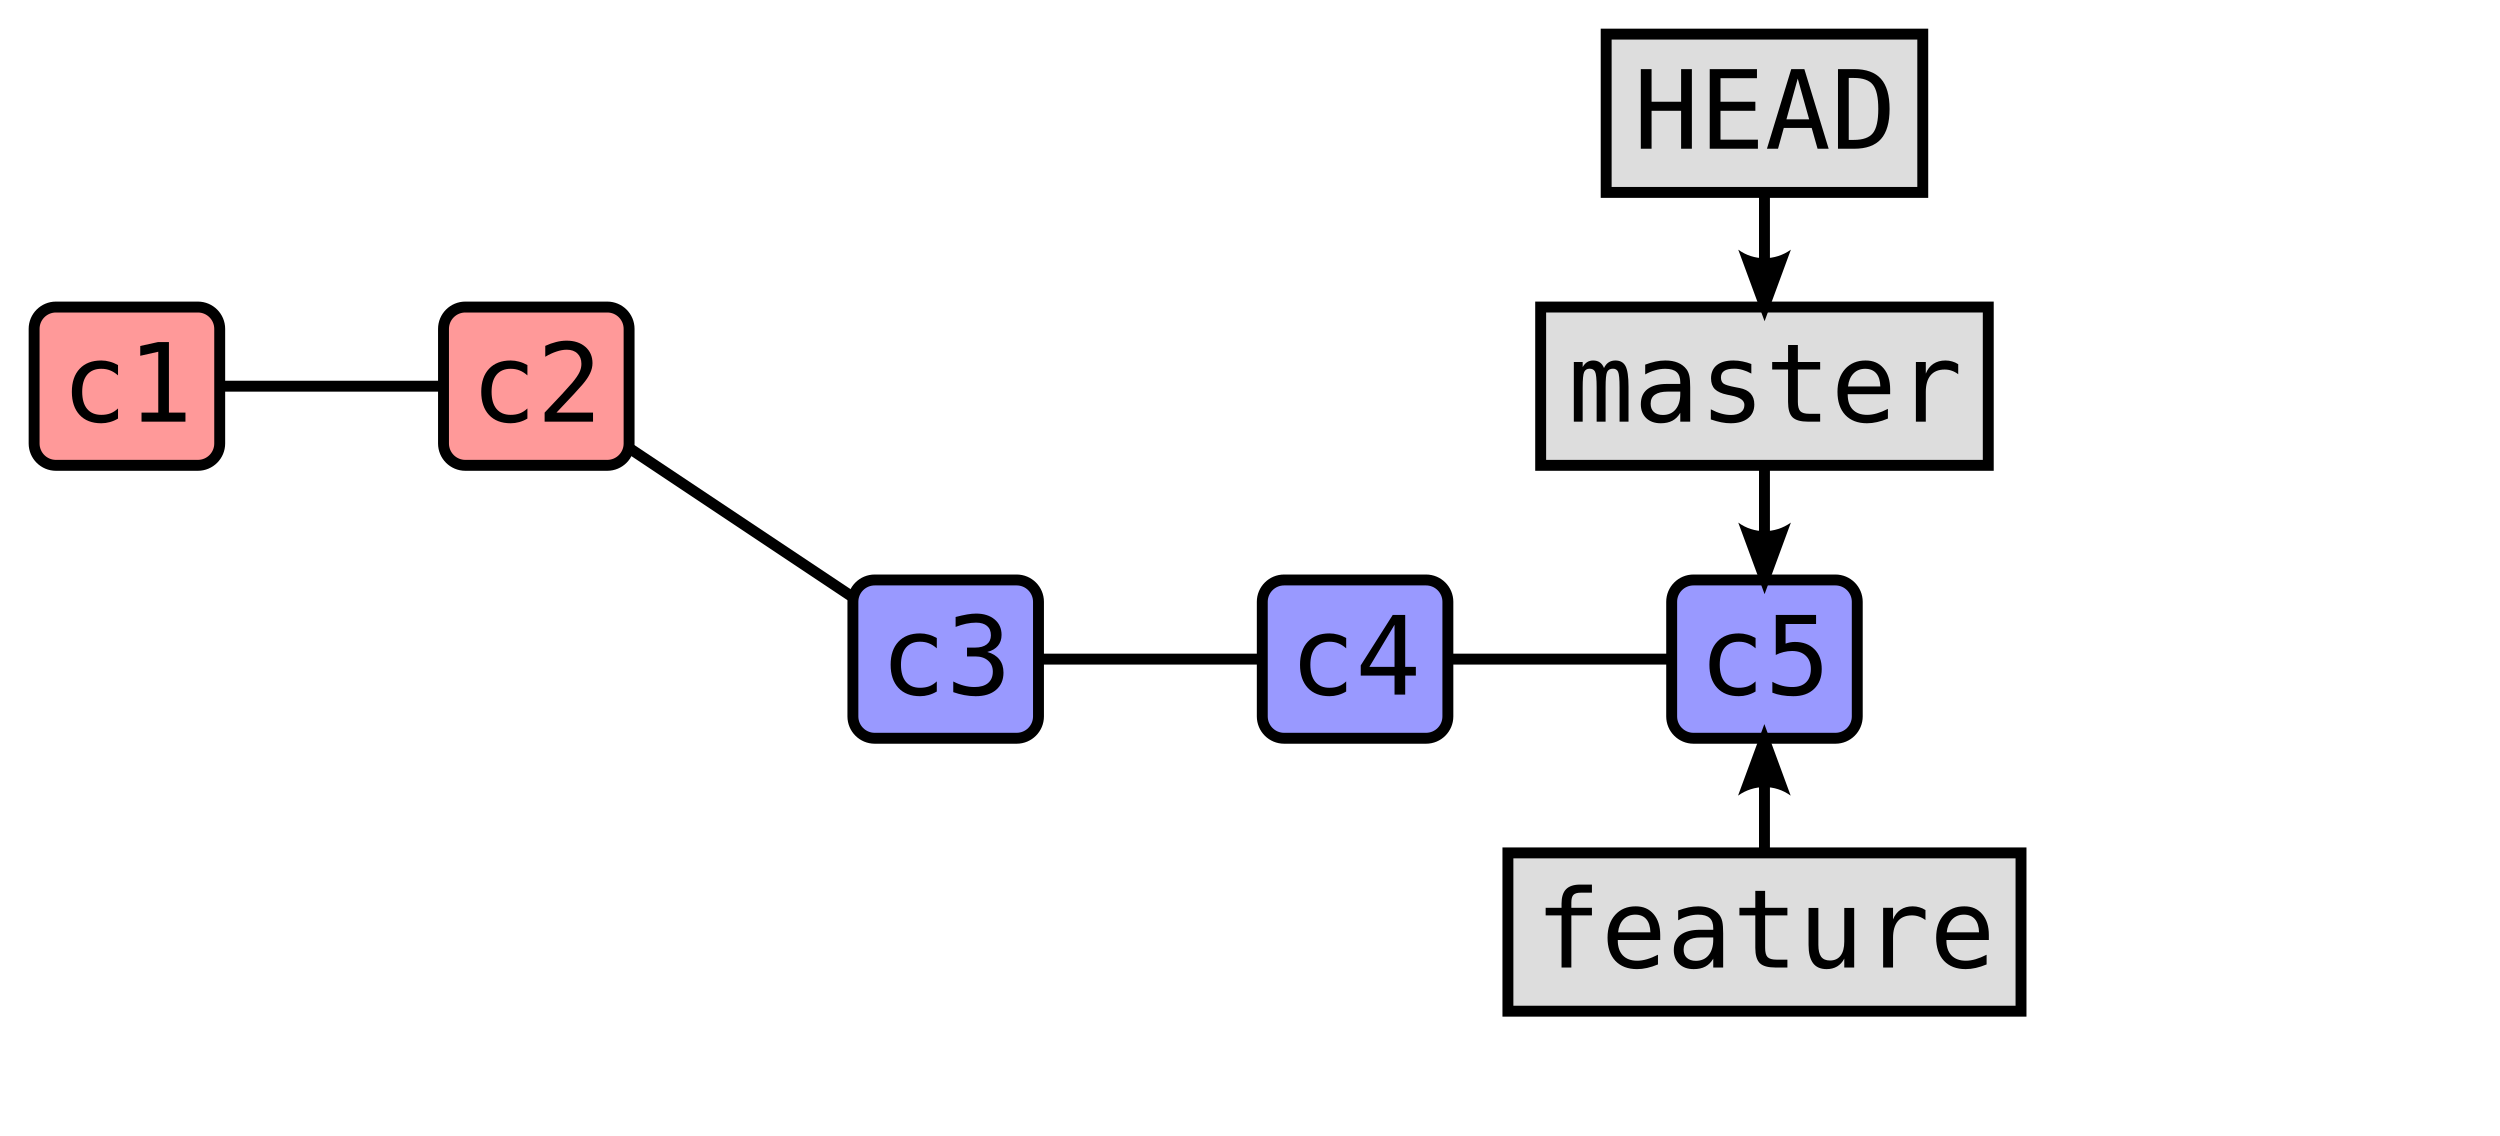
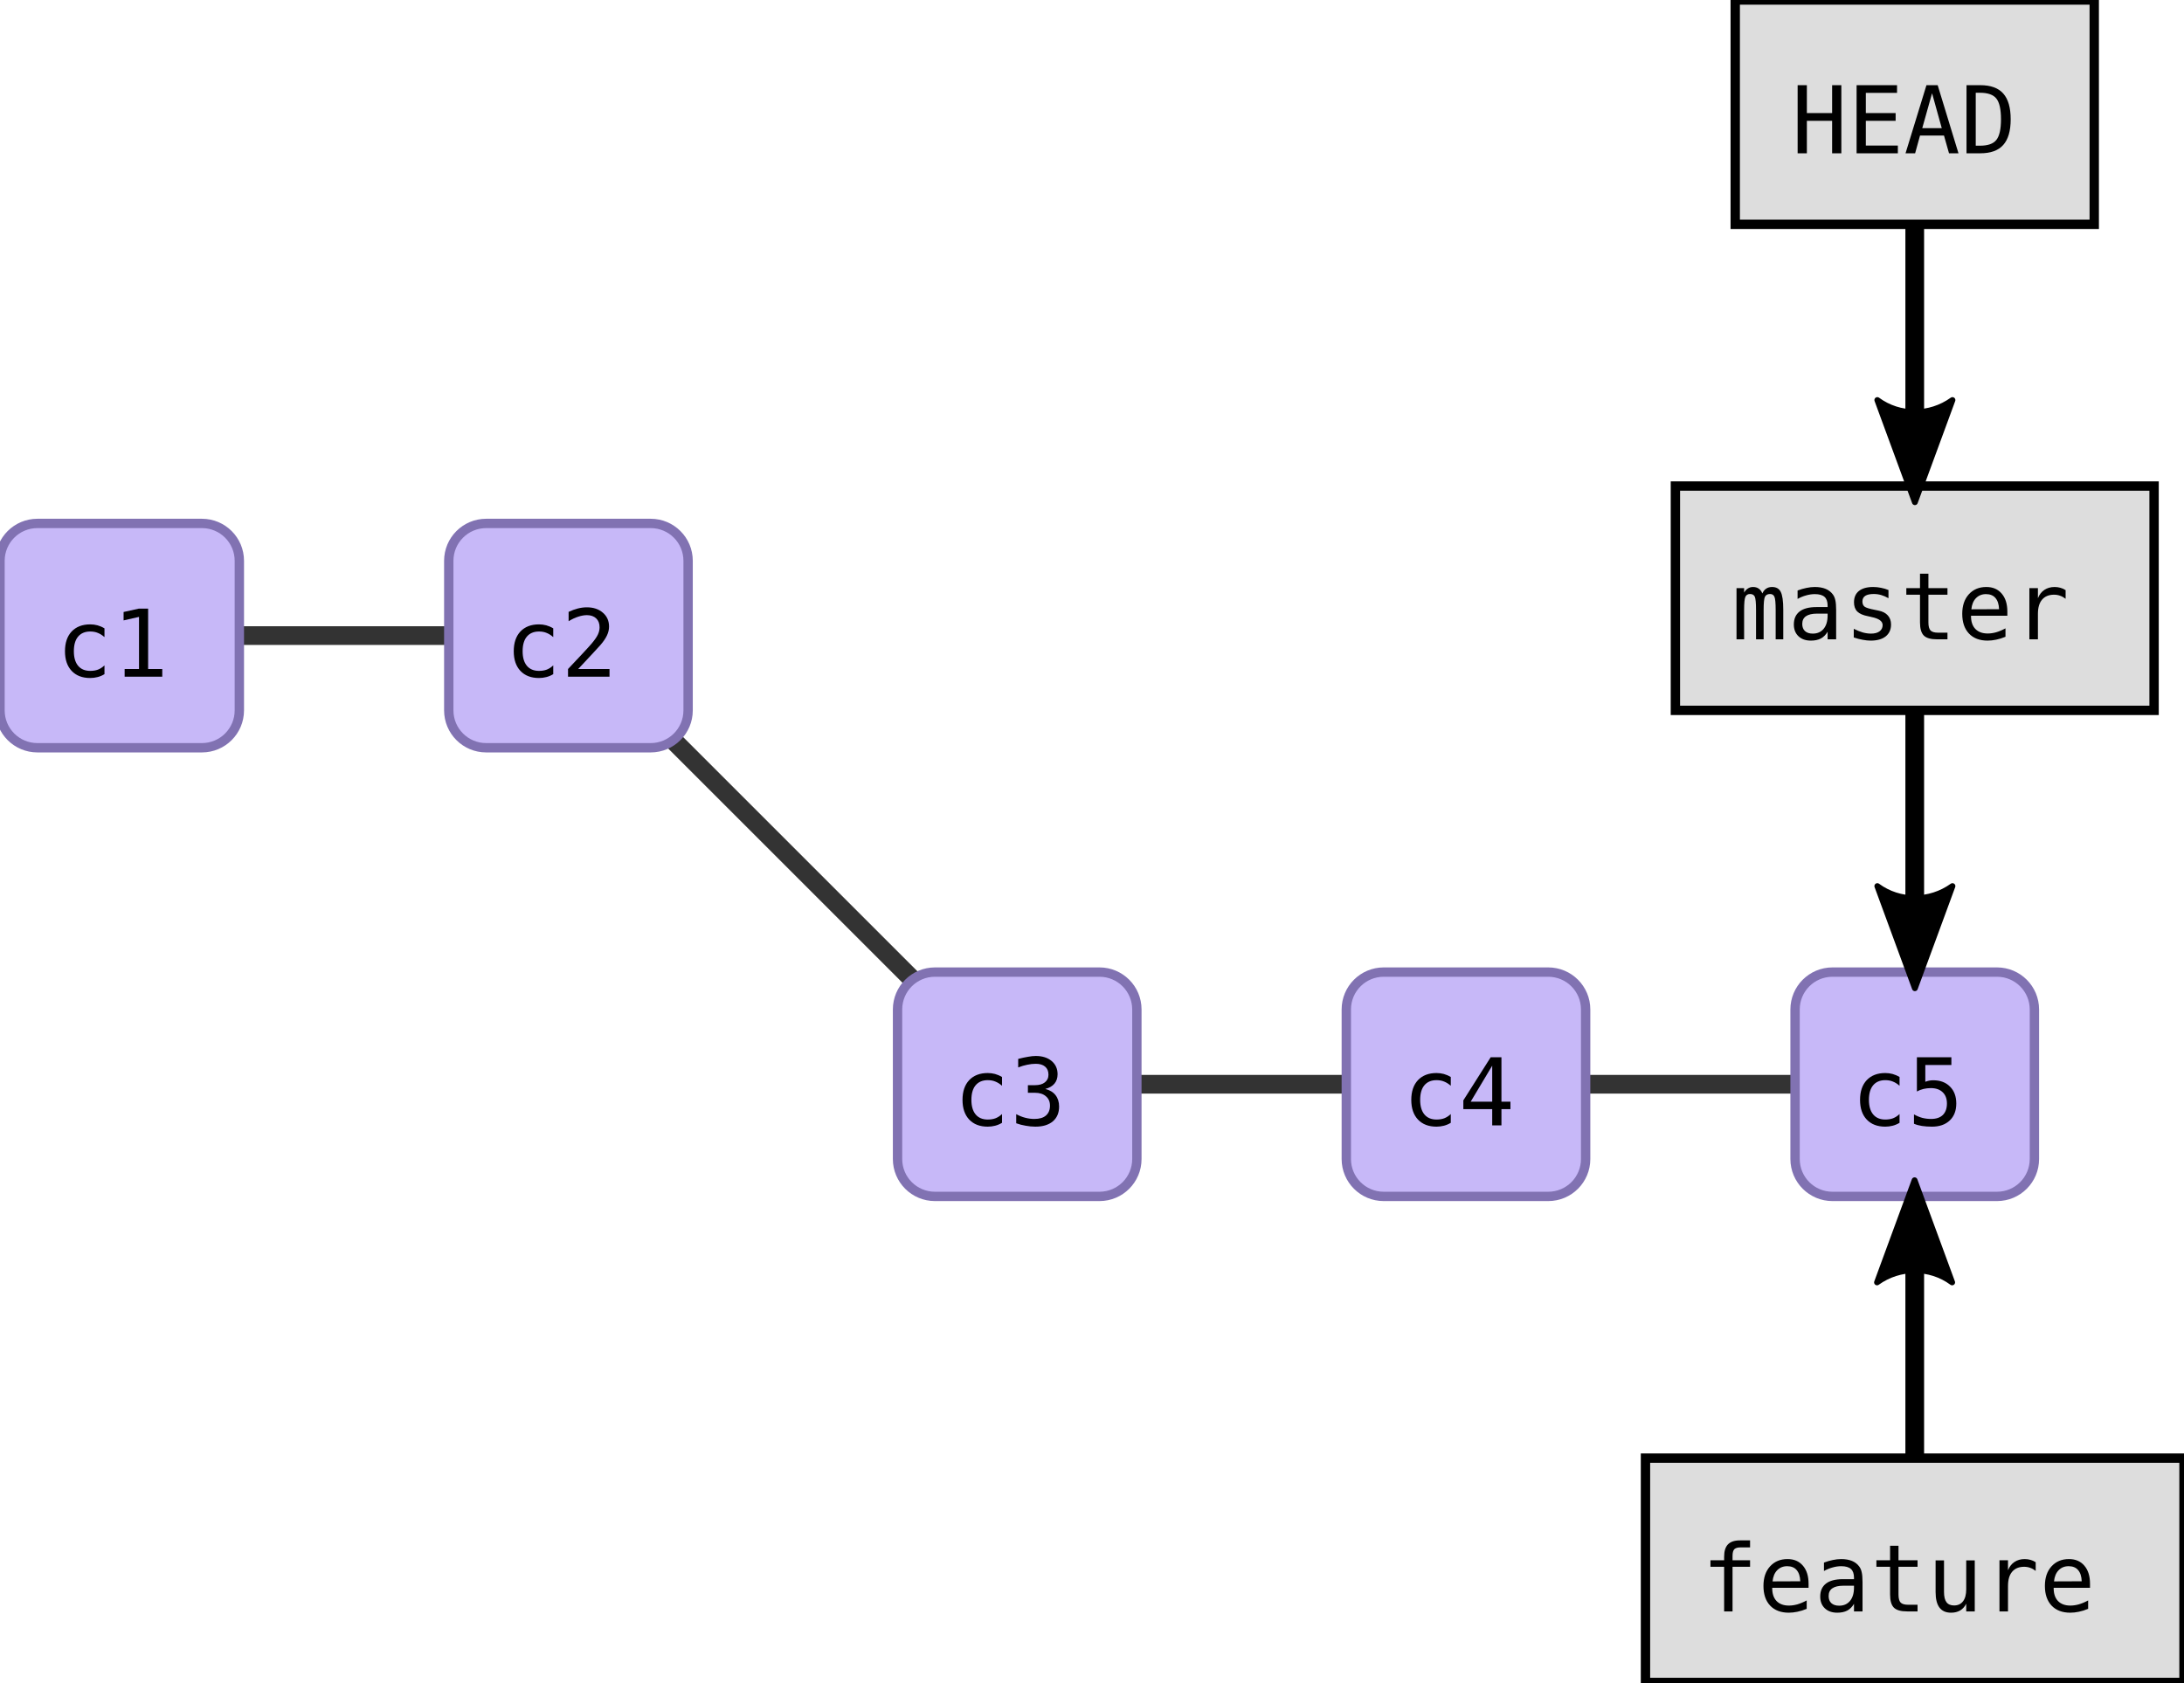
- <svg xmlns="http://www.w3.org/2000/svg" width="366.4" height="166.4" id="svg2" version="1.1">
+ <svg xmlns="http://www.w3.org/2000/svg" width="292.0" height="225.0" id="svg2" version="1.1">
  <defs id="defs4">
-     <marker orient="auto" refY="0.0" refX="0.0" id="Arrow2Mend" style="overflow:visible;">
-       <path id="path3786" style="fill-rule:evenodd;stroke-width:0.625;stroke-linejoin:round;" d="M 8.719,4.034 L -2.207,0.016 L 8.719,-4.002 C 6.973,-1.63 6.983,1.616 8.719,4.034 z " transform="scale(0.6) rotate(180) translate(0,0)" />
+     <marker orient="auto" refY="0.0" refX="0.0" id="fullmarker" style="overflow:visible;">
+       <path style="opacity:1.0;fill:#000000;stroke:#000000;fill-rule:evenodd;stroke-width:0.625;stroke-linejoin:round;" d="M 8.719,4.034 L -2.207,0.016 L 8.719,-4.002 C 6.973,-1.63 6.983,1.616 8.719,4.034 z " transform="scale(0.5) rotate(180) translate(0,0)" />
+     </marker>
+     <marker orient="auto" refY="0.0" refX="0.0" id="ghostmarker" style="overflow:visible;">
+       <path style="opacity:0.2;fill:#000000;stroke:#000000;fill-rule:evenodd;stroke-width:0.625;stroke-linejoin:round;" d="M 8.719,4.034 L -2.207,0.016 L 8.719,-4.002 C 6.973,-1.63 6.983,1.616 8.719,4.034 z " transform="scale(0.5) rotate(180) translate(0,0)" />
    </marker>
  </defs>
-   <g id="layer1">
-     <rect style="fill:#ff9999;stroke:#000000;stroke-width:1.6;stroke-miterlimit:4;stroke-dasharray:none" id="rect2989" width="27.2" height="23.2" x="5" y="45" ry="3.2" />
-     <text xml:space="preserve" style="font-size:16px;font-style:normal;font-weight:normal;line-height:125%;letter-spacing:0px;word-spacing:0px;fill:#000000;fill-opacity:1;stroke:none;font-family:DejaVu Sans Mono" x="9" y="61.8" id="text2985">
-       <tspan id="tspan2987" x="9" y="61.8">c1</tspan>
-     </text>
-   </g>
-   <g id="layer1">
-     <rect style="fill:#ff9999;stroke:#000000;stroke-width:1.6;stroke-miterlimit:4;stroke-dasharray:none" id="rect2989" width="27.2" height="23.2" x="65" y="45" ry="3.2" />
-     <text xml:space="preserve" style="font-size:16px;font-style:normal;font-weight:normal;line-height:125%;letter-spacing:0px;word-spacing:0px;fill:#000000;fill-opacity:1;stroke:none;font-family:DejaVu Sans Mono" x="69" y="61.8" id="text2985">
-       <tspan id="tspan2987" x="69" y="61.8">c2</tspan>
-     </text>
-   </g>
-   <line x1="64.98" y1="56.6" x2="32.22" y2="56.6" style="stroke:#000000; stroke-width:1.6; stroke-opacity:1.0" />
-   <g id="layer1">
-     <rect style="fill:#9999ff;stroke:#000000;stroke-width:1.6;stroke-miterlimit:4;stroke-dasharray:none" id="rect2989" width="27.2" height="23.2" x="125" y="85" ry="3.2" />
-     <text xml:space="preserve" style="font-size:16px;font-style:normal;font-weight:normal;line-height:125%;letter-spacing:0px;word-spacing:0px;fill:#000000;fill-opacity:1;stroke:none;font-family:DejaVu Sans Mono" x="129" y="101.8" id="text2985">
-       <tspan id="tspan2987" x="129" y="101.8">c3</tspan>
-     </text>
-   </g>
-   <line x1="124.98" y1="87.52" x2="92.22" y2="65.68" style="stroke:#000000; stroke-width:1.6; stroke-opacity:1.0" />
-   <g id="layer1">
-     <rect style="fill:#9999ff;stroke:#000000;stroke-width:1.6;stroke-miterlimit:4;stroke-dasharray:none" id="rect2989" width="27.2" height="23.2" x="185" y="85" ry="3.2" />
-     <text xml:space="preserve" style="font-size:16px;font-style:normal;font-weight:normal;line-height:125%;letter-spacing:0px;word-spacing:0px;fill:#000000;fill-opacity:1;stroke:none;font-family:DejaVu Sans Mono" x="189" y="101.8" id="text2985">
-       <tspan id="tspan2987" x="189" y="101.8">c4</tspan>
-     </text>
-   </g>
-   <line x1="184.98" y1="96.6" x2="152.22" y2="96.6" style="stroke:#000000; stroke-width:1.6; stroke-opacity:1.0" />
-   <g id="layer1">
-     <rect style="fill:#9999ff;stroke:#000000;stroke-width:1.6;stroke-miterlimit:4;stroke-dasharray:none" id="rect2989" width="27.2" height="23.2" x="245" y="85" ry="3.2" />
-     <text xml:space="preserve" style="font-size:16px;font-style:normal;font-weight:normal;line-height:125%;letter-spacing:0px;word-spacing:0px;fill:#000000;fill-opacity:1;stroke:none;font-family:DejaVu Sans Mono" x="249" y="101.8" id="text2985">
-       <tspan id="tspan2987" x="249" y="101.8">c5</tspan>
-     </text>
-   </g>
-   <line x1="244.98" y1="96.6" x2="212.22" y2="96.6" style="stroke:#000000; stroke-width:1.6; stroke-opacity:1.0" />
-   <g id="layer1">
-     <rect style="fill:#dddddd;stroke:#000000;stroke-width:1.6;stroke-miterlimit:4;stroke-dasharray:none" id="rect2989" width="65.6" height="23.2" x="225.8" y="45" ry="0" />
-     <text xml:space="preserve" style="font-size:16px;font-style:normal;font-weight:normal;line-height:125%;letter-spacing:0px;word-spacing:0px;fill:#000000;fill-opacity:1;stroke:none;font-family:DejaVu Sans Mono" x="229.8" y="61.8" id="text2985">
-       <tspan id="tspan2987" x="229.8" y="61.8">master</tspan>
-     </text>
-   </g>
-   <g id="layer1">
-     <path style="fill:none;stroke:#000000;stroke-width:1.6;stroke-linecap:butt;stroke-linejoin:miter;stroke-opacity:1;marker-end:url(#Arrow2Mend);stroke-miterlimit:4;stroke-dasharray:none" d="M 258.6,68.24 258.6,84.96" id="path2985" />
-   </g>
-   <g id="layer1">
-     <rect style="fill:#dddddd;stroke:#000000;stroke-width:1.6;stroke-miterlimit:4;stroke-dasharray:none" id="rect2989" width="46.4" height="23.2" x="235.4" y="5" ry="0" />
-     <text xml:space="preserve" style="font-size:16px;font-style:normal;font-weight:normal;line-height:125%;letter-spacing:0px;word-spacing:0px;fill:#000000;fill-opacity:1;stroke:none;font-family:DejaVu Sans Mono" x="239.4" y="21.8" id="text2985">
-       <tspan id="tspan2987" x="239.4" y="21.8">HEAD</tspan>
-     </text>
-   </g>
-   <g id="layer1">
-     <path style="fill:none;stroke:#000000;stroke-width:1.6;stroke-linecap:butt;stroke-linejoin:miter;stroke-opacity:1;marker-end:url(#Arrow2Mend);stroke-miterlimit:4;stroke-dasharray:none" d="M 258.6,28.24 258.6,44.96" id="path2985" />
-   </g>
-   <g id="layer1">
-     <rect style="fill:#dddddd;stroke:#000000;stroke-width:1.6;stroke-miterlimit:4;stroke-dasharray:none" id="rect2989" width="75.2" height="23.2" x="221" y="125" ry="0" />
-     <text xml:space="preserve" style="font-size:16px;font-style:normal;font-weight:normal;line-height:125%;letter-spacing:0px;word-spacing:0px;fill:#000000;fill-opacity:1;stroke:none;font-family:DejaVu Sans Mono" x="225" y="141.8" id="text2985">
-       <tspan id="tspan2987" x="225" y="141.8">feature</tspan>
-     </text>
-   </g>
-   <g id="layer1">
-     <path style="fill:none;stroke:#000000;stroke-width:1.6;stroke-linecap:butt;stroke-linejoin:miter;stroke-opacity:1;marker-end:url(#Arrow2Mend);stroke-miterlimit:4;stroke-dasharray:none" d="M 258.6,124.96 258.6,108.24" id="path2985" />
+   <g transform="translate(-0.0,70.0) rotate(0)" id="layer1">
+     <line x1="76.0" y1="15.0" x2="136.0" y2="75.0" style="stroke:#000000;                         stroke-width:2.5;                         stroke-opacity:0.8" />
+     <line x1="136.0" y1="75.0" x2="196.0" y2="75.0" style="stroke:#000000;                         stroke-width:2.5;                         stroke-opacity:0.8" />
+     <line x1="16.0" y1="15.0" x2="76.0" y2="15.0" style="stroke:#000000;                         stroke-width:2.5;                         stroke-opacity:0.8" />
+     <line x1="196.0" y1="75.0" x2="256.0" y2="75.0" style="stroke:#000000;                         stroke-width:2.5;                         stroke-opacity:0.8" />
+     <rect style="fill:#c7b8f8;                         stroke:#8172B2;                         stroke-width:1.25;                         stroke-miterlimit:4;                         stroke-opacity:1.0;                         stroke-dasharray:none" width="32.0" height="30.0" x="240.0" y="60.0" ry="5.0" />
+     <text style="font-size:12.5px;                         font-style:normal;                         font-weight:normal;                         line-height:125%%;                         letter-spacing:0px;                         word-spacing:0px;                         fill:#000000;                         fill-opacity:1.0;                         stroke:none;                         font-family:DejaVu Sans Mono" x="247.5" y="80.5">c5</text>
+     <rect style="fill:#c7b8f8;                         stroke:#8172B2;                         stroke-width:1.25;                         stroke-miterlimit:4;                         stroke-opacity:1.0;                         stroke-dasharray:none" width="32.0" height="30.0" x="60.0" y="0.0" ry="5.0" />
+     <text style="font-size:12.5px;                         font-style:normal;                         font-weight:normal;                         line-height:125%%;                         letter-spacing:0px;                         word-spacing:0px;                         fill:#000000;                         fill-opacity:1.0;                         stroke:none;                         font-family:DejaVu Sans Mono" x="67.5" y="20.5">c2</text>
+     <rect style="fill:#c7b8f8;                         stroke:#8172B2;                         stroke-width:1.25;                         stroke-miterlimit:4;                         stroke-opacity:1.0;                         stroke-dasharray:none" width="32.0" height="30.0" x="120.0" y="60.0" ry="5.0" />
+     <text style="font-size:12.5px;                         font-style:normal;                         font-weight:normal;                         line-height:125%%;                         letter-spacing:0px;                         word-spacing:0px;                         fill:#000000;                         fill-opacity:1.0;                         stroke:none;                         font-family:DejaVu Sans Mono" x="127.5" y="80.5">c3</text>
+     <rect style="fill:#c7b8f8;                         stroke:#8172B2;                         stroke-width:1.25;                         stroke-miterlimit:4;                         stroke-opacity:1.0;                         stroke-dasharray:none" width="32.0" height="30.0" x="0.0" y="0.0" ry="5.0" />
+     <text style="font-size:12.5px;                         font-style:normal;                         font-weight:normal;                         line-height:125%%;                         letter-spacing:0px;                         word-spacing:0px;                         fill:#000000;                         fill-opacity:1.0;                         stroke:none;                         font-family:DejaVu Sans Mono" x="7.5" y="20.5">c1</text>
+     <rect style="fill:#c7b8f8;                         stroke:#8172B2;                         stroke-width:1.25;                         stroke-miterlimit:4;                         stroke-opacity:1.0;                         stroke-dasharray:none" width="32.0" height="30.0" x="180.0" y="60.0" ry="5.0" />
+     <text style="font-size:12.5px;                         font-style:normal;                         font-weight:normal;                         line-height:125%%;                         letter-spacing:0px;                         word-spacing:0px;                         fill:#000000;                         fill-opacity:1.0;                         stroke:none;                         font-family:DejaVu Sans Mono" x="187.5" y="80.5">c4</text>
+     <path style="fill:none;                  stroke:#000000;                  stroke-width:2.5;                  stroke-linecap:butt;                  stroke-linejoin:miter;                  stroke-opacity:1.0;                  marker-end:url(#fullmarker);                  stroke-miterlimit:4;                  stroke-dasharray:none" d="M 256.0,10.0 256.0,59.4" />
+     <rect style="fill:#dddddd;                         stroke:#000000;                         stroke-width:1.25;                         stroke-miterlimit:4;                         stroke-opacity:1.0;                         stroke-dasharray:none" width="64.0" height="30.0" x="224.0" y="-5.0" ry="0.0" />
+     <text style="font-size:12.5px;                         font-style:normal;                         font-weight:normal;                         line-height:125%%;                         letter-spacing:0px;                         word-spacing:0px;                         fill:#000000;                         fill-opacity:1.0;                         stroke:none;                         font-family:DejaVu Sans Mono" x="231.5" y="15.5">master</text>
+     <path style="fill:none;                  stroke:#000000;                  stroke-width:2.5;                  stroke-linecap:butt;                  stroke-linejoin:miter;                  stroke-opacity:1.0;                  marker-end:url(#fullmarker);                  stroke-miterlimit:4;                  stroke-dasharray:none" d="M 256.0,-55.0 256.0,-5.6" />
+     <rect style="fill:#dddddd;                         stroke:#000000;                         stroke-width:1.25;                         stroke-miterlimit:4;                         stroke-opacity:1.0;                         stroke-dasharray:none" width="48.0" height="30.0" x="232.0" y="-70.0" ry="0.0" />
+     <text style="font-size:12.5px;                         font-style:normal;                         font-weight:normal;                         line-height:125%%;                         letter-spacing:0px;                         word-spacing:0px;                         fill:#000000;                         fill-opacity:1.0;                         stroke:none;                         font-family:DejaVu Sans Mono" x="239.5" y="-49.5">HEAD</text>
+     <path style="fill:none;                  stroke:#000000;                  stroke-width:2.5;                  stroke-linecap:butt;                  stroke-linejoin:miter;                  stroke-opacity:1.0;                  marker-end:url(#fullmarker);                  stroke-miterlimit:4;                  stroke-dasharray:none" d="M 256.0,140.0 256.0,90.6" />
+     <rect style="fill:#dddddd;                         stroke:#000000;                         stroke-width:1.25;                         stroke-miterlimit:4;                         stroke-opacity:1.0;                         stroke-dasharray:none" width="72.0" height="30.0" x="220.0" y="125.0" ry="0.0" />
+     <text style="font-size:12.5px;                         font-style:normal;                         font-weight:normal;                         line-height:125%%;                         letter-spacing:0px;                         word-spacing:0px;                         fill:#000000;                         fill-opacity:1.0;                         stroke:none;                         font-family:DejaVu Sans Mono" x="227.5" y="145.5">feature</text>
  </g>
</svg>
